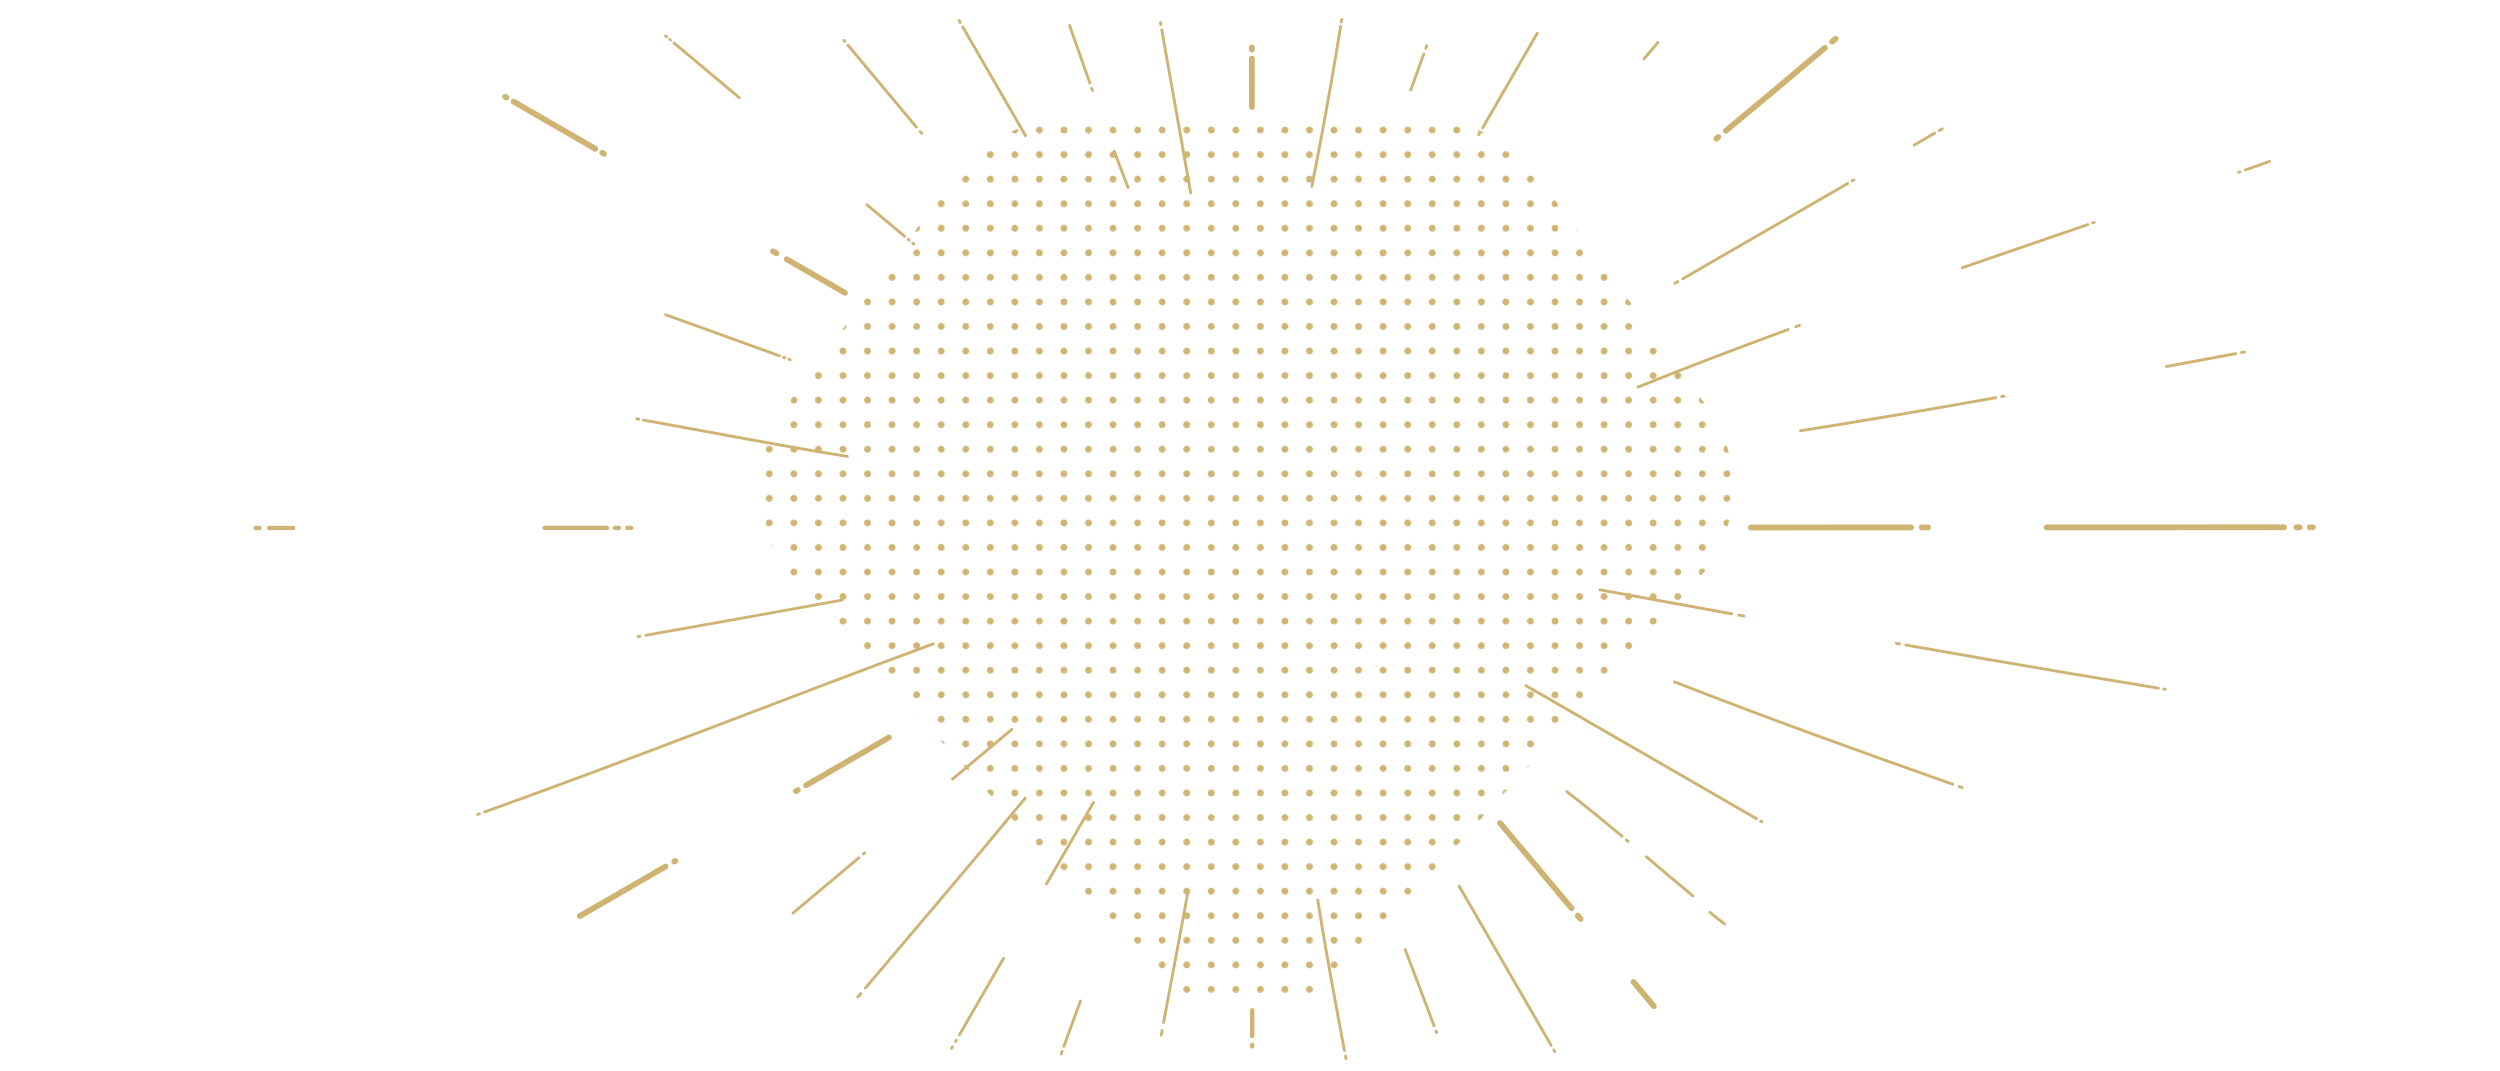
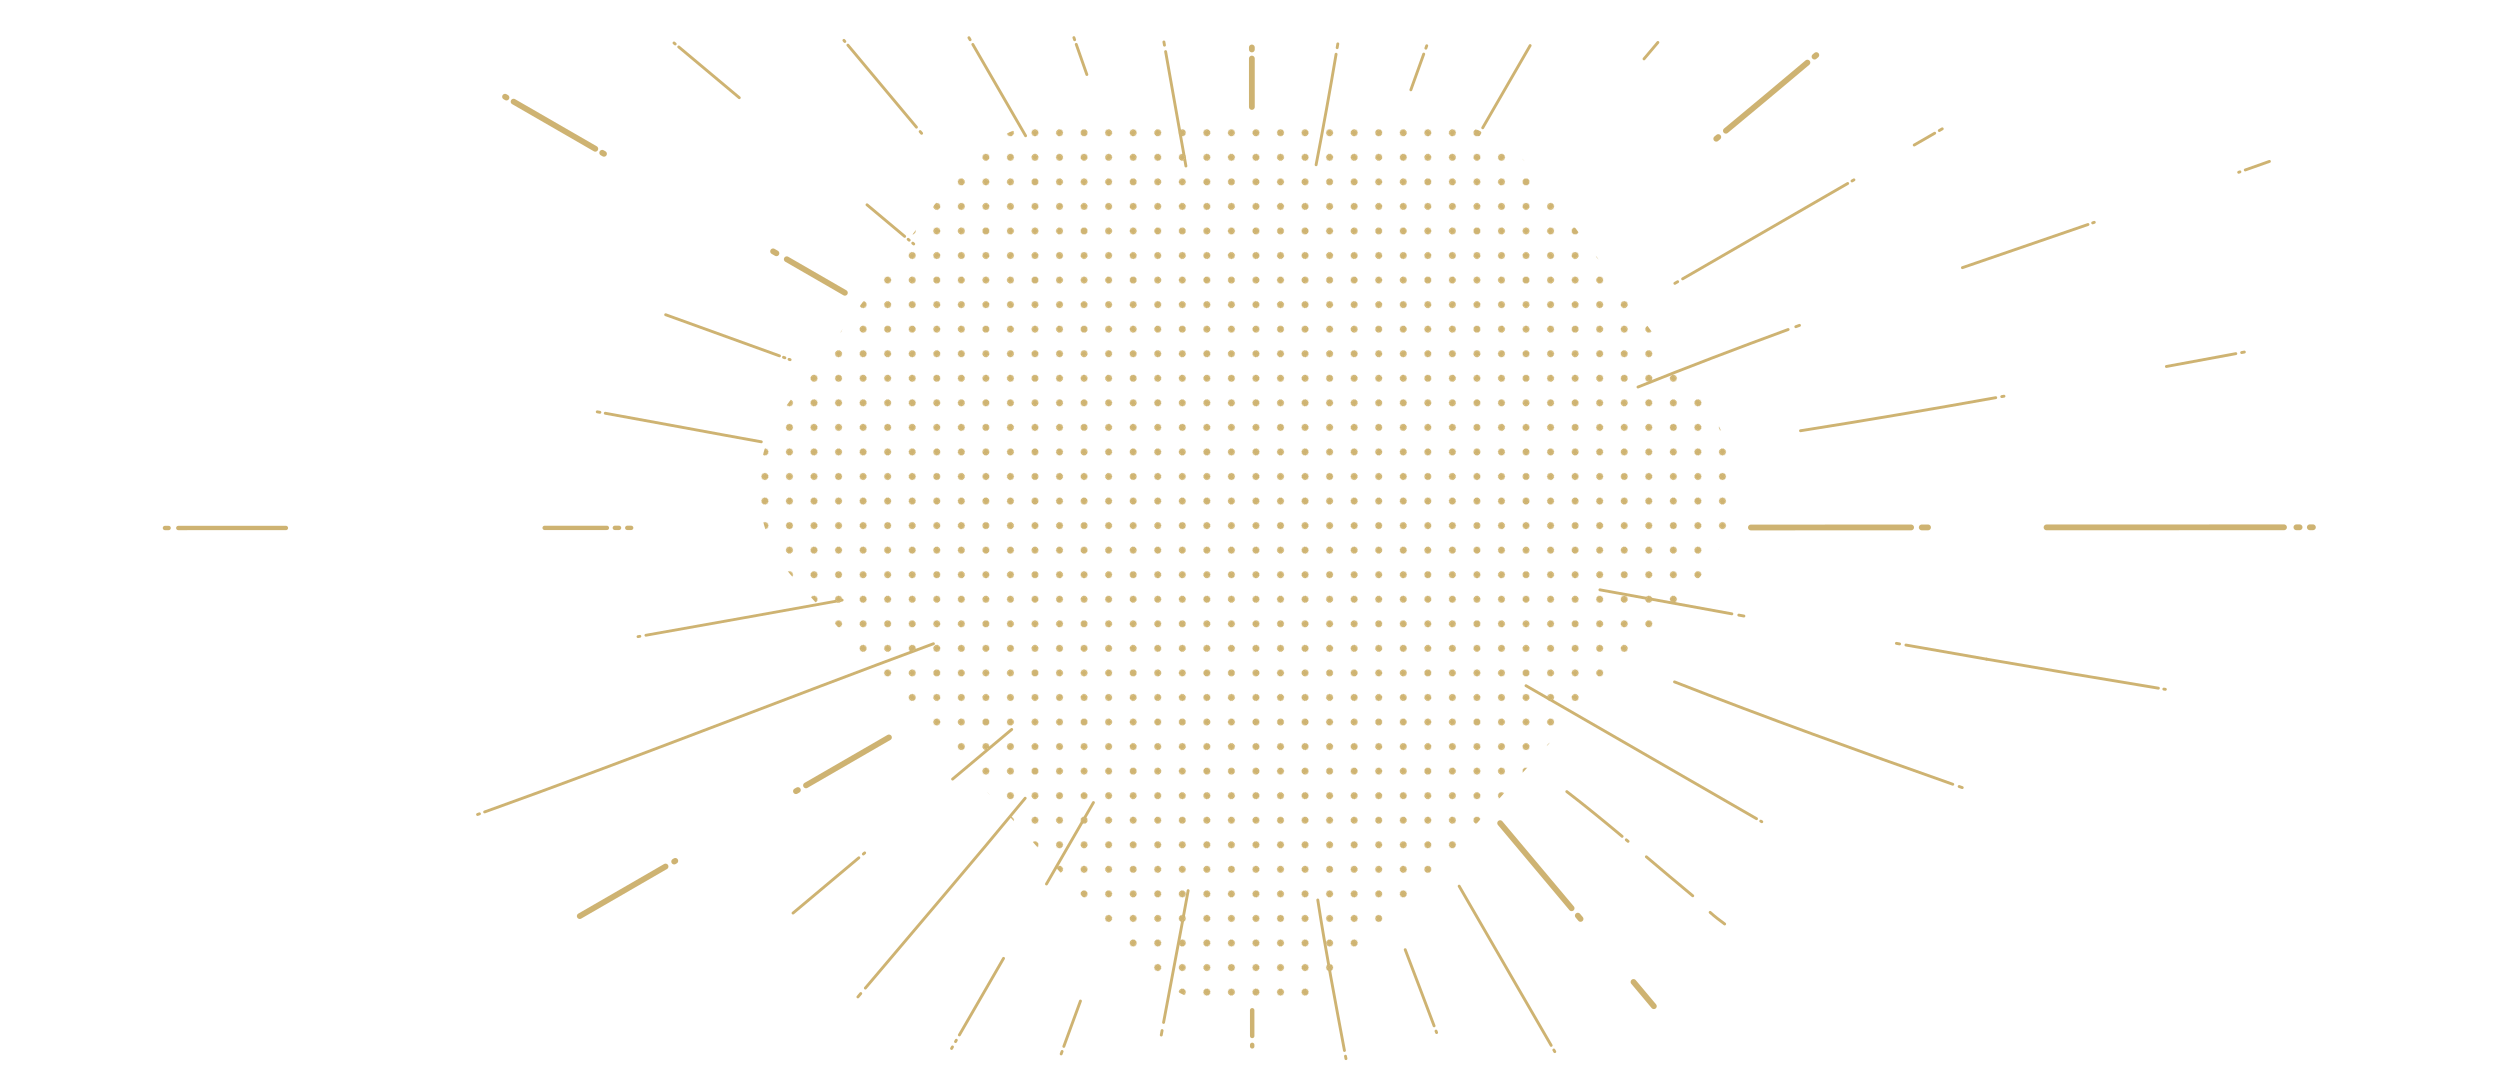
- <svg xmlns="http://www.w3.org/2000/svg" id="_レイヤー_2" data-name="レイヤー_2" version="1.1" viewBox="0 0 1728 740">
+ <svg xmlns="http://www.w3.org/2000/svg" id="_レイヤー_2" version="1.1" viewBox="0 0 1728 740">
  <defs>
    <style>
      .st0, .st1, .st2, .st3, .st4, .st5 {
        fill: none;
      }

      .st6 {
        fill: #ceb372;
      }

      .st1 {
        stroke-width: 1.95px;
      }

      .st1, .st2, .st3, .st4, .st5 {
        stroke: #ceb372;
        stroke-linecap: round;
        stroke-linejoin: round;
      }

      .st2 {
+         stroke-width: 3.08px;
+       }
+ 
+       .st3 {
        stroke-width: 3px;
-       }
- 
-       .st3 {
-         stroke-width: 3.08px;
      }

      .st4 {
        stroke-width: 4px;
      }

      .st7 {
        fill: url(#_新規パターンスウォッチ_2);
      }

      .st5 {
        stroke-width: 2px;
      }
    </style>
-     <pattern id="_新規パターンスウォッチ_2" data-name="新規パターンスウォッチ 2" x="0" y="0" width="48" height="48" patternTransform="translate(3858.01 -7003.82) rotate(-45)" patternUnits="userSpaceOnUse" viewBox="0 0 48 48">
+     <pattern id="_新規パターンスウォッチ_2" data-name=" 新規パターンスウォッチ 2" x="0" y="0" width="48" height="48" patternTransform="translate(-4341.85 -10939.16) rotate(-45) scale(1 -1)" patternUnits="userSpaceOnUse" viewBox="0 0 48 48">
      <g>
        <rect class="st0" width="48" height="48" />
        <g>
-           <path class="st6" d="M24,50.4c1.32,0,2.4-1.07,2.4-2.4s-1.08-2.4-2.4-2.4-2.4,1.08-2.4,2.4,1.07,2.4,2.4,2.4Z" />
-           <path class="st6" d="M48,50.4c1.32,0,2.4-1.07,2.4-2.4s-1.08-2.4-2.4-2.4-2.4,1.08-2.4,2.4,1.07,2.4,2.4,2.4Z" />
-           <path class="st6" d="M24,26.4c1.32,0,2.4-1.07,2.4-2.4s-1.08-2.4-2.4-2.4-2.4,1.08-2.4,2.4,1.07,2.4,2.4,2.4Z" />
-           <path class="st6" d="M48,26.4c1.32,0,2.4-1.07,2.4-2.4s-1.08-2.4-2.4-2.4-2.4,1.08-2.4,2.4,1.07,2.4,2.4,2.4Z" />
-           <path class="st6" d="M36,38.4c1.32,0,2.4-1.07,2.4-2.4s-1.08-2.4-2.4-2.4-2.4,1.08-2.4,2.4,1.07,2.4,2.4,2.4Z" />
-           <path class="st6" d="M12,38.4c1.32,0,2.4-1.07,2.4-2.4s-1.08-2.4-2.4-2.4-2.4,1.08-2.4,2.4,1.07,2.4,2.4,2.4Z" />
-           <path class="st6" d="M36,14.4c1.32,0,2.4-1.07,2.4-2.4s-1.08-2.4-2.4-2.4-2.4,1.08-2.4,2.4,1.07,2.4,2.4,2.4Z" />
-           <path class="st6" d="M12,14.4c1.32,0,2.4-1.07,2.4-2.4s-1.08-2.4-2.4-2.4-2.4,1.08-2.4,2.4,1.07,2.4,2.4,2.4Z" />
+           <rect class="st0" width="48" height="48" />
+           <g>
+             <path class="st6" d="M24-2.4c1.32,0,2.4,1.07,2.4,2.4s-1.08,2.4-2.4,2.4-2.4-1.08-2.4-2.4,1.07-2.4,2.4-2.4Z" />
+             <path class="st6" d="M48-2.4c1.32,0,2.4,1.07,2.4,2.4s-1.08,2.4-2.4,2.4-2.4-1.08-2.4-2.4,1.07-2.4,2.4-2.4Z" />
+             <path class="st6" d="M24,21.6c1.32,0,2.4,1.07,2.4,2.4s-1.08,2.4-2.4,2.4-2.4-1.08-2.4-2.4,1.07-2.4,2.4-2.4Z" />
+             <path class="st6" d="M48,21.6c1.32,0,2.4,1.07,2.4,2.4s-1.08,2.4-2.4,2.4-2.4-1.08-2.4-2.4,1.07-2.4,2.4-2.4Z" />
+             <path class="st6" d="M36,9.6c1.32,0,2.4,1.07,2.4,2.4s-1.08,2.4-2.4,2.4-2.4-1.08-2.4-2.4,1.07-2.4,2.4-2.4Z" />
+             <path class="st6" d="M12,9.6c1.32,0,2.4,1.07,2.4,2.4s-1.08,2.4-2.4,2.4-2.4-1.08-2.4-2.4,1.07-2.4,2.4-2.4Z" />
+             <path class="st6" d="M36,33.6c1.32,0,2.4,1.07,2.4,2.4s-1.08,2.4-2.4,2.4-2.4-1.08-2.4-2.4,1.07-2.4,2.4-2.4Z" />
+             <path class="st6" d="M12,33.6c1.32,0,2.4,1.07,2.4,2.4s-1.08,2.4-2.4,2.4-2.4-1.08-2.4-2.4,1.07-2.4,2.4-2.4Z" />
+           </g>
+           <g>
+             <path class="st6" d="M0-2.4c1.32,0,2.4,1.07,2.4,2.4S1.32,2.4,0,2.4-2.4,1.32-2.4,0-1.33-2.4,0-2.4Z" />
+             <path class="st6" d="M0,21.6c1.32,0,2.4,1.07,2.4,2.4s-1.08,2.4-2.4,2.4-2.4-1.08-2.4-2.4,1.07-2.4,2.4-2.4Z" />
+           </g>
+           <g>
+             <path class="st6" d="M24,45.6c1.32,0,2.4,1.07,2.4,2.4s-1.08,2.4-2.4,2.4-2.4-1.08-2.4-2.4,1.07-2.4,2.4-2.4Z" />
+             <path class="st6" d="M48,45.6c1.32,0,2.4,1.07,2.4,2.4s-1.08,2.4-2.4,2.4-2.4-1.08-2.4-2.4,1.07-2.4,2.4-2.4Z" />
+           </g>
+           <path class="st6" d="M0,45.6c1.32,0,2.4,1.07,2.4,2.4s-1.08,2.4-2.4,2.4-2.4-1.08-2.4-2.4,1.07-2.4,2.4-2.4Z" />
        </g>
-         <g>
-           <path class="st6" d="M0,50.4c1.32,0,2.4-1.07,2.4-2.4s-1.08-2.4-2.4-2.4-2.4,1.08-2.4,2.4,1.07,2.4,2.4,2.4Z" />
-           <path class="st6" d="M0,26.4c1.32,0,2.4-1.07,2.4-2.4s-1.08-2.4-2.4-2.4-2.4,1.08-2.4,2.4,1.07,2.4,2.4,2.4Z" />
-         </g>
-         <g>
-           <path class="st6" d="M24,2.4c1.32,0,2.4-1.07,2.4-2.4s-1.08-2.4-2.4-2.4-2.4,1.08-2.4,2.4,1.07,2.4,2.4,2.4Z" />
-           <path class="st6" d="M48,2.4c1.32,0,2.4-1.07,2.4-2.4s-1.08-2.4-2.4-2.4-2.4,1.08-2.4,2.4,1.07,2.4,2.4,2.4Z" />
-         </g>
-         <path class="st6" d="M0,2.4c1.32,0,2.4-1.07,2.4-2.4S1.32-2.4,0-2.4-2.4-1.32-2.4,0-1.33,2.4,0,2.4Z" />
      </g>
    </pattern>
  </defs>
  <g>
    <g>
-       <line class="st3" x1="865.52" y1="716.04" x2="865.51" y2="698.31" />
-       <line class="st3" x1="865.52" y1="723.24" x2="865.52" y2="722.23" />
+       <line class="st2" x1="865.52" y1="716.04" x2="865.51" y2="698.31" />
+       <line class="st2" x1="865.52" y1="723.24" x2="865.52" y2="722.23" />
    </g>
    <g>
      <path class="st5" d="M804.26,706.71c5.58-30.38,11.54-60.69,16.98-91.1" />
      <path class="st5" d="M802.67,715.42c.19-1.04.38-2.08.57-3.11" />
    </g>
    <g>
      <path class="st5" d="M735.31,723.27c3.86-10.44,7.7-20.9,11.5-31.36" />
      <path class="st5" d="M733.48,728.48c.21-.57.43-1.15.64-1.72" />
    </g>
    <g>
      <line class="st5" x1="723.31" y1="611.01" x2="755.79" y2="554.72" />
      <line class="st5" x1="663.12" y1="715.35" x2="693.65" y2="662.42" />
      <line class="st5" x1="660.46" y1="719.95" x2="661" y2="719.02" />
      <line class="st5" x1="657.72" y1="724.71" x2="658.34" y2="723.63" />
    </g>
    <g>
      <path class="st5" d="M598.13,682.96c36.88-43.71,74.15-87.07,110.48-131.24" />
      <path class="st5" d="M592.98,689.07c.66-.78,1.31-1.56,1.97-2.34" />
    </g>
    <g>
      <path class="st5" d="M658.43,538.5c13.62-11.44,27.24-22.87,40.86-34.31" />
      <path class="st5" d="M596.75,590.29c.3-.25.61-.51.91-.76" />
      <path class="st5" d="M548.14,631.11c15.16-12.73,30.33-25.47,45.49-38.2" />
    </g>
    <g>
      <line class="st4" x1="557.11" y1="542.85" x2="614.44" y2="509.72" />
      <line class="st4" x1="550.16" y1="546.86" x2="551.5" y2="546.09" />
      <line class="st4" x1="465.99" y1="595.5" x2="466.76" y2="595.05" />
      <line class="st4" x1="400.73" y1="633.2" x2="460.02" y2="598.94" />
    </g>
    <g>
      <path class="st5" d="M334.99,561.21c103.95-37.28,206.64-77.92,310.2-116.26" />
      <path class="st5" d="M330.09,562.97c.43-.15.86-.31,1.3-.46" />
    </g>
    <g>
      <path class="st1" d="M446.44,439.09c45.24-7.98,90.45-16.17,135.67-24.31" />
      <path class="st1" d="M440.98,440.05c.43-.08.87-.15,1.3-.23" />
    </g>
    <g>
-       <line class="st2" x1="433.55" y1="364.86" x2="436.27" y2="364.86" />
-       <line class="st2" x1="424.96" y1="364.86" x2="427.88" y2="364.86" />
-       <line class="st2" x1="376.45" y1="364.87" x2="419.49" y2="364.87" />
-       <line class="st2" x1="186" y1="364.95" x2="202.6" y2="364.94" />
-       <line class="st2" x1="176.77" y1="364.95" x2="179.33" y2="364.95" />
-     </g>
-     <g>
-       <path class="st5" d="M444.74,290.35c47,8.42,93.85,17.67,141.02,25.15" />
-       <path class="st5" d="M440.08,289.52c.51.09,1.02.18,1.53.27" />
+       <line class="st3" x1="433.55" y1="364.86" x2="436.27" y2="364.86" />
+       <line class="st3" x1="424.96" y1="364.86" x2="427.88" y2="364.86" />
+       <line class="st3" x1="376.45" y1="364.87" x2="419.49" y2="364.87" />
+       <line class="st3" x1="123.23" y1="364.95" x2="197.6" y2="364.94" />
+       <line class="st3" x1="114" y1="364.95" x2="116.56" y2="364.95" />
+     </g>
+     <g>
+       <path class="st5" d="M418.35,285.64c35.98,6.45,71.88,13.3,107.86,19.74" />
+       <path class="st5" d="M412.82,284.66c.61.11,1.21.21,1.82.32" />
    </g>
    <g>
      <path class="st5" d="M545.4,248.37c.24.09.48.17.72.26" />
      <path class="st5" d="M541.55,246.97c.32.11.63.23.95.34" />
      <path class="st5" d="M460.1,217.54c26.23,9.48,52.46,18.94,78.68,28.43" />
    </g>
    <g>
      <line class="st4" x1="543.82" y1="179.2" x2="583.98" y2="202.37" />
      <line class="st4" x1="534.36" y1="173.74" x2="536.66" y2="175.07" />
      <line class="st4" x1="416.25" y1="105.6" x2="417.48" y2="106.31" />
      <line class="st4" x1="354.99" y1="70.26" x2="411.47" y2="102.84" />
      <line class="st4" x1="349.09" y1="66.86" x2="350.07" y2="67.43" />
    </g>
    <g>
      <path class="st5" d="M630.89,168.07c.22.19.45.37.67.56" />
      <path class="st5" d="M627.71,165.41c.25.21.49.41.74.62" />
-       <path class="st5" d="M599.27,141.56c8.68,7.28,17.36,14.56,26.04,21.84" />
-       <path class="st5" d="M465.88,29.71c15.04,12.61,30.07,25.22,45.11,37.82" />
-       <path class="st5" d="M462.96,27.26c.16.14.32.27.49.41" />
-       <path class="st5" d="M460.02,24.79c.25.21.49.41.74.62" />
+       <path class="st5" d="M599.27,141.56l26.04,21.84" />
+       <path class="st5" d="M469.14,32.44c13.95,11.7,27.9,23.4,41.85,35.09" />
+       <path class="st5" d="M465.88,29.71c.27.23.54.45.81.68" />
    </g>
    <g>
      <path class="st5" d="M636,90.94c.34.4.67.8,1.01,1.2" />
      <path class="st5" d="M586.06,31.2c15.75,18.93,31.58,37.8,47.38,56.69" />
      <path class="st5" d="M583.32,27.91c.21.25.42.51.63.76" />
    </g>
    <g>
-       <line class="st5" x1="665.45" y1="18.66" x2="708.89" y2="93.85" />
-       <line class="st5" x1="662.85" y1="14.16" x2="663.66" y2="15.57" />
-     </g>
-     <g>
-       <path class="st5" d="M770.25,104.66c3.09,8.34,6.24,16.65,9.47,24.93" />
-       <path class="st5" d="M754.56,60.98c.17.49.34.97.51,1.46" />
-       <path class="st5" d="M739.28,17.59c4.71,13.22,9.33,26.47,13.99,39.71" />
-     </g>
-     <g>
-       <path class="st5" d="M803.06,20.89c6.61,37.49,13.26,74.97,19.95,112.45" />
-       <path class="st5" d="M802.14,15.69c.07.42.15.85.22,1.27" />
+       <line class="st5" x1="672.41" y1="30.71" x2="708.89" y2="93.85" />
+       <line class="st5" x1="669.73" y1="26.07" x2="670.55" y2="27.48" />
+     </g>
+     <g>
+       <path class="st5" d="M743.91,30.67c2.45,6.94,4.88,13.89,7.32,20.84" />
+       <path class="st5" d="M742.27,26.01c.17.49.35.98.52,1.47" />
+     </g>
+     <g>
+       <path class="st5" d="M805.67,35.66c4.66,26.37,9.33,52.73,14.03,79.09" />
+       <path class="st5" d="M804.49,29c.13.74.26,1.49.39,2.23" />
    </g>
    <g>
      <line class="st4" x1="865.28" y1="40.48" x2="865.29" y2="73.93" />
      <line class="st4" x1="865.28" y1="32.8" x2="865.28" y2="34.19" />
    </g>
    <g>
-       <path class="st5" d="M926.66,18.21c-5.94,36.99-12.63,73.8-19.88,110.58" />
-       <path class="st5" d="M927.41,13.5c-.09.56-.18,1.12-.27,1.68" />
+       <path class="st5" d="M923.5,37.48c-4.28,25.53-8.91,50.98-13.81,76.41" />
+       <path class="st5" d="M924.69,30.32c-.15.88-.29,1.76-.44,2.64" />
    </g>
    <g>
      <path class="st5" d="M984.08,37.38c-2.97,8.23-5.94,16.47-8.9,24.7" />
      <path class="st5" d="M986.16,31.62c-.21.57-.41,1.14-.61,1.7" />
    </g>
    <g>
      <line class="st5" x1="1022.87" y1="91.74" x2="1022.12" y2="93.05" />
-       <line class="st5" x1="1062.53" y1="23.01" x2="1024.85" y2="88.32" />
+       <line class="st5" x1="1057.63" y1="31.5" x2="1024.85" y2="88.32" />
    </g>
    <path class="st5" d="M1145.93,29.34c-3.2,3.78-6.39,7.57-9.59,11.36" />
    <g>
      <path class="st4" d="M1187.67,94.74c-.46.39-.93.77-1.39,1.16" />
-       <path class="st4" d="M1261.37,33.04c-22.69,19.27-45.54,38.32-68.44,57.33" />
-       <path class="st4" d="M1268.78,26.74c-.8.68-1.61,1.37-2.41,2.05" />
+       <path class="st4" d="M1249.28,43.27c-18.71,15.79-37.51,31.46-56.35,47.1" />
+       <path class="st4" d="M1255.43,38.08c-.41.35-.83.7-1.24,1.05" />
    </g>
    <g>
      <line class="st5" x1="1159.61" y1="194.72" x2="1157.66" y2="195.85" />
      <line class="st5" x1="1277.12" y1="126.82" x2="1163.03" y2="192.74" />
      <line class="st5" x1="1281.44" y1="124.32" x2="1280.1" y2="125.09" />
      <line class="st5" x1="1337.26" y1="92.07" x2="1323.11" y2="100.24" />
      <line class="st5" x1="1342.48" y1="89.05" x2="1340.44" y2="90.23" />
    </g>
    <g>
      <path class="st5" d="M1235.96,227.76c-34.77,12.76-69.39,25.94-103.78,39.75" />
      <path class="st5" d="M1243.8,224.89c-.85.31-1.69.62-2.54.93" />
      <path class="st5" d="M1443.21,155.18c-28.93,9.93-57.88,19.82-86.79,29.82" />
      <path class="st5" d="M1447.57,153.68c-.37.13-.74.26-1.11.38" />
      <path class="st5" d="M1548.22,118.79c-.28.1-.56.2-.84.29" />
      <path class="st5" d="M1568.63,111.56c-5.57,1.98-11.13,3.96-16.7,5.92" />
    </g>
    <g>
      <path class="st5" d="M1379.46,274.87c-44.92,8.03-89.88,15.76-134.96,22.86" />
      <path class="st5" d="M1385.15,273.85c-.51.09-1.03.18-1.54.28" />
      <path class="st5" d="M1545.39,244.44c-15.99,2.96-31.98,5.92-47.98,8.87" />
      <path class="st5" d="M1551.29,243.34c-.62.11-1.24.23-1.86.34" />
    </g>
    <g>
      <line class="st4" x1="1320.96" y1="364.56" x2="1210.22" y2="364.6" />
      <line class="st4" x1="1332.65" y1="364.55" x2="1328.31" y2="364.55" />
      <line class="st4" x1="1578.7" y1="364.47" x2="1414.57" y2="364.53" />
      <line class="st4" x1="1589.48" y1="364.47" x2="1587.28" y2="364.47" />
      <line class="st4" x1="1598.69" y1="364.46" x2="1596.55" y2="364.46" />
    </g>
    <g>
      <path class="st5" d="M1197.06,424.29c-30.47-5.52-60.89-11.07-91.21-16.6" />
      <path class="st5" d="M1205.39,425.8c-1.18-.21-2.36-.43-3.53-.64" />
      <path class="st5" d="M1312.98,445.08c-.73-.13-1.46-.26-2.18-.39" />
      <path class="st5" d="M1373.11,455.61c-18.55-3.22-37.13-6.47-55.73-9.76" />
      <path class="st5" d="M1491.87,475.67c-39.34-6.44-78.97-13.16-118.76-20.06" />
      <path class="st5" d="M1496.69,476.46c-.35-.06-.7-.11-1.05-.17" />
    </g>
    <g>
      <path class="st5" d="M1349.75,542.08c-64.43-22.71-128.71-45.85-192.32-70.76" />
      <path class="st5" d="M1356.3,544.39c-.71-.25-1.42-.5-2.13-.75" />
    </g>
    <g>
      <line class="st5" x1="1214.12" y1="565.89" x2="1054.77" y2="473.96" />
      <line class="st5" x1="1217.74" y1="567.98" x2="1217.03" y2="567.57" />
    </g>
    <g>
      <path class="st5" d="M1121.21,578.08c-12.57-10.53-25.25-20.93-38.25-30.93" />
      <path class="st5" d="M1125.32,581.53c-.41-.34-.82-.69-1.23-1.03" />
      <path class="st5" d="M1170.03,619.18c-10.76-8.9-21.4-17.94-32.06-26.96" />
      <path class="st5" d="M1192.09,638.65c-3.45-2.54-6.89-5.12-10.04-8.02" />
    </g>
    <g>
      <path class="st4" d="M1086.3,627.79c-16.47-19.61-32.94-39.22-49.4-58.84" />
      <path class="st4" d="M1092.48,635.15c-.63-.75-1.26-1.5-1.9-2.26" />
      <path class="st4" d="M1143.14,695.48c-4.69-5.58-9.38-11.17-14.06-16.75" />
    </g>
    <g>
      <line class="st5" x1="1072.17" y1="722.57" x2="1008.57" y2="612.5" />
      <line class="st5" x1="1074.66" y1="726.89" x2="1074.01" y2="725.76" />
    </g>
    <g>
      <path class="st5" d="M991.25,709.08c-6.55-17.59-13.31-35.12-19.97-52.67" />
      <path class="st5" d="M992.97,713.72c-.13-.35-.26-.7-.39-1.05" />
    </g>
    <g>
      <path class="st5" d="M929.28,726.1c-6.46-34.62-13.06-69.22-18.43-104.03" />
      <path class="st5" d="M930.33,731.75c-.11-.57-.21-1.14-.32-1.71" />
    </g>
  </g>
-   <path class="st7" d="M861.45,698.29c-25.42,0-49.66-10.24-68.25-28.84l-1.22-1.22-242.16-267.21c-15.16-15.95-24.09-36.96-25.16-59.2-1.06-22.17,5.77-44.16,19.25-61.93l115.69-157c17.47-24.92,46.16-39.78,76.81-39.78h250.1c30.65,0,59.34,14.87,76.81,39.78l115.7,157.02c13.2,17.44,19.91,39.2,18.88,61.28-1,21.47-9.25,42.1-23.24,58.08l-.52.59-243.21,268.36-1.22,1.22c-18.6,18.6-42.84,28.84-68.25,28.84Z" />
+   <path class="st7" d="M861.45,698.29c-25.42,0-49.66-10.24-68.25-28.84l-1.22-1.22-242.16-267.21c-15.16-15.95-24.09-36.96-25.16-59.2-1.06-22.17,5.77-44.16,19.25-61.93l115.69-157c17.47-24.92,46.16-39.78,76.81-39.78h250.1c30.65,0,59.34,14.87,76.81,39.78l115.7,157.02c13.2,17.44,19.91,39.2,18.88,61.28-1,21.47-9.25,42.1-23.24,58.08l-.52.59-243.21,268.36-1.22,1.22c-18.6,18.6-42.84,28.84-68.25,28.84h-.01Z" />
</svg>
